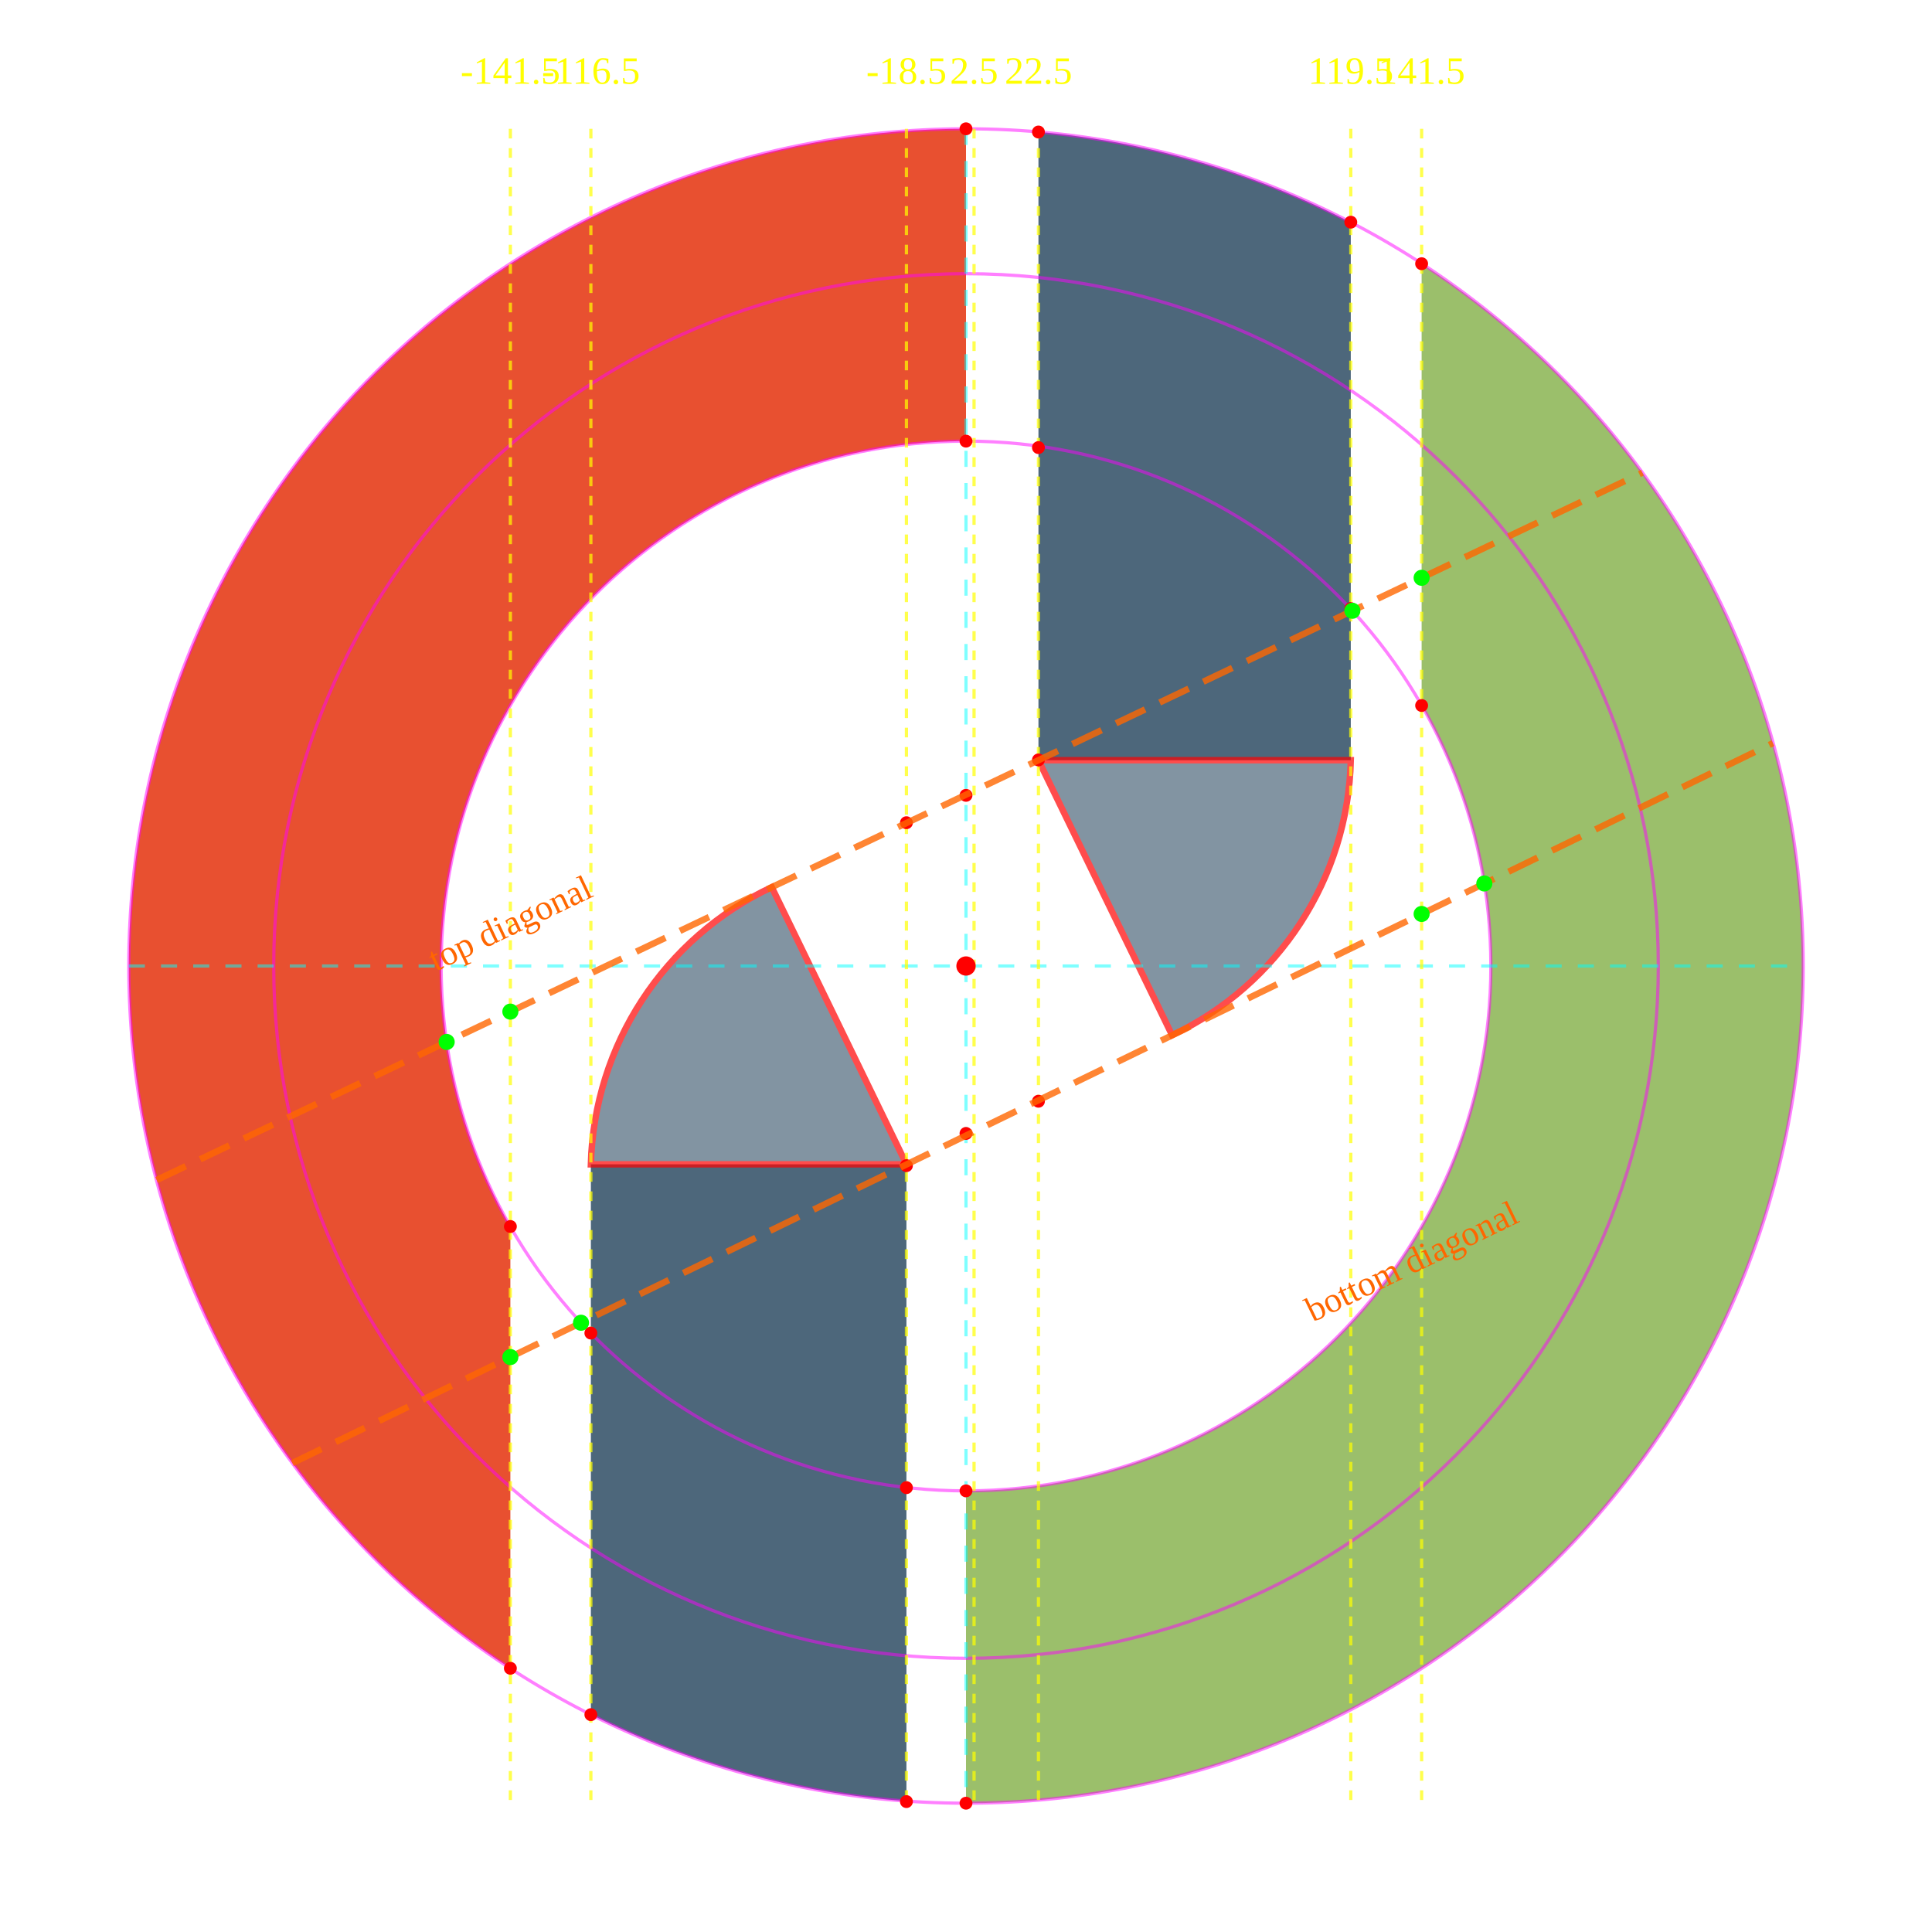
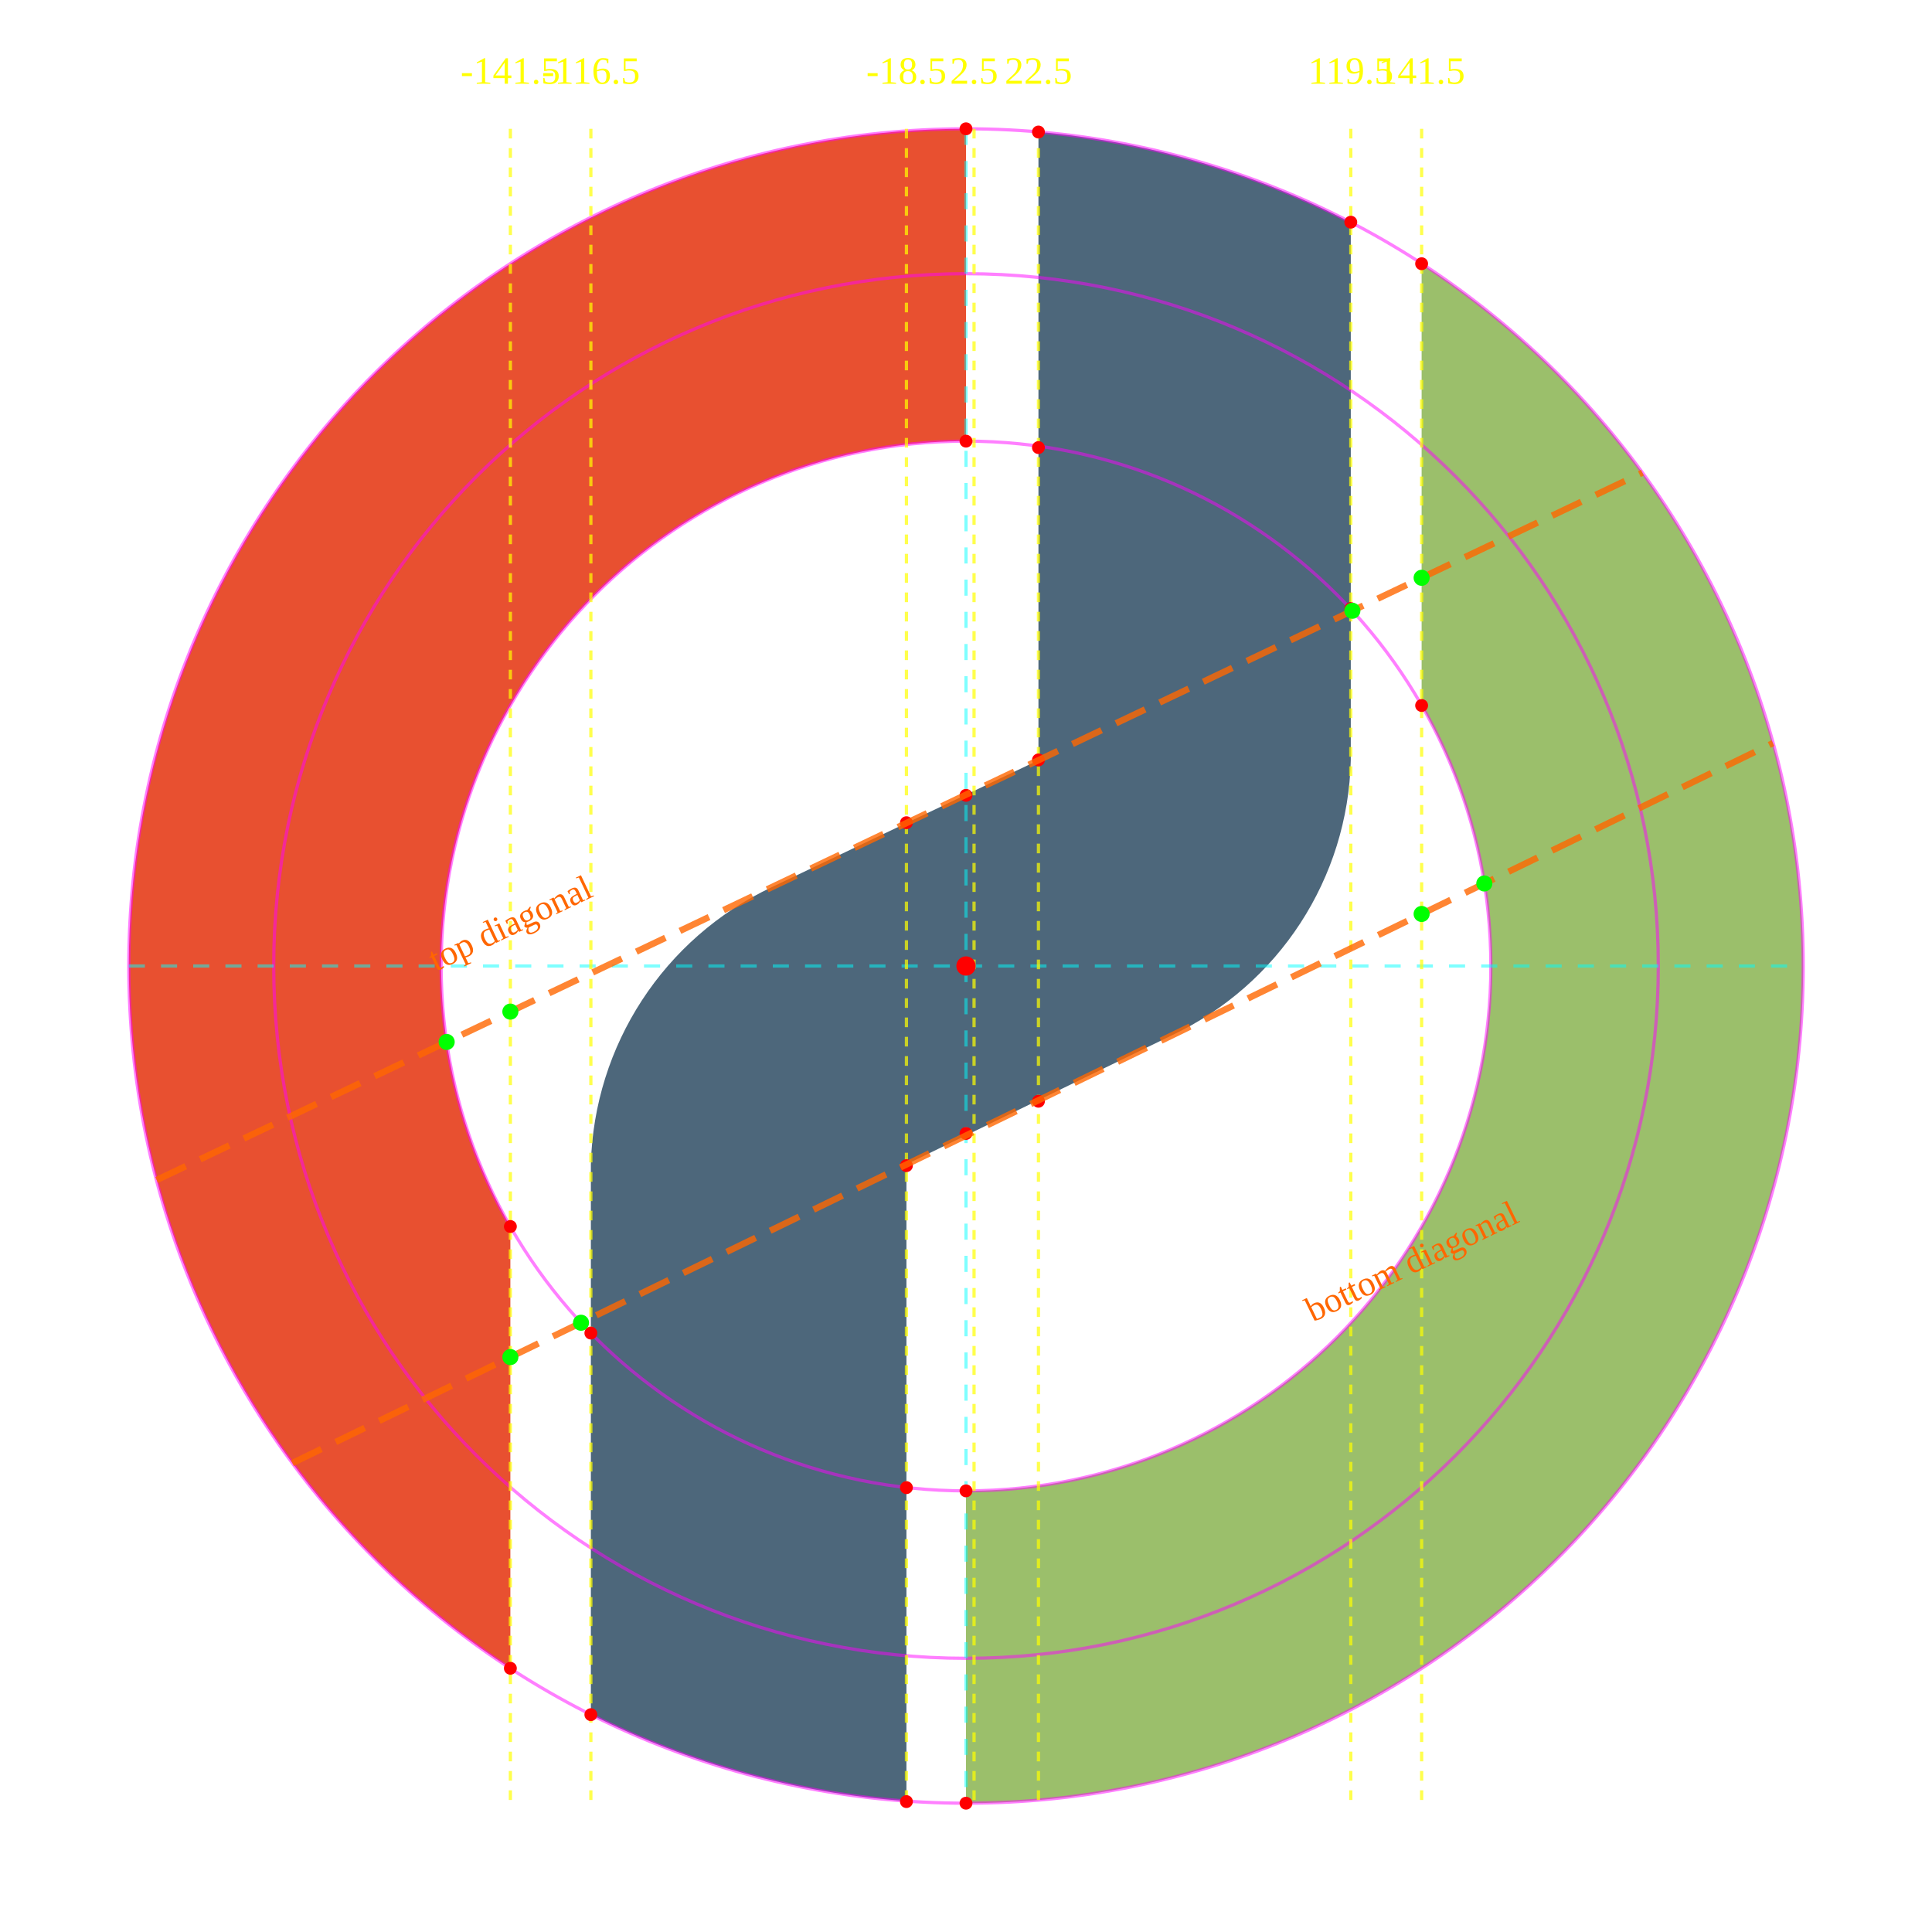
<svg xmlns="http://www.w3.org/2000/svg" viewBox="-300 -300 600 600">
  <defs>
    <style>
      .orange { fill: #E85030; }
      .green { fill: #9BBF6B; }
      .blue { fill: #4D677B; }
      .guide { stroke: #FF00FF; stroke-width: 1; fill: none; opacity: 0.5; }
      .guide-line { stroke: #00FFFF; stroke-width: 1; stroke-dasharray: 5,5; opacity: 0.5; }
      .guide-vertical { stroke: #FFFF00; stroke-width: 1; stroke-dasharray: 3,3; opacity: 0.7; }
      .guide-diagonal { stroke: #FF6600; stroke-width: 2; stroke-dasharray: 10,5; opacity: 0.8; }
      .guide-point { fill: #FF0000; }
      .diagonal-guide-point { fill: #FF0000; }
      .intersection-point { fill: #00FF00; }
      .reference-image { opacity: 0.3; }
      .pie-preview { fill: #4D677B; opacity: 0.7; stroke: #FF0000; stroke-width: 2; }
    </style>
  </defs>
  <path class="orange" d="     M 0 -260     L 0 -163     A 163 163 0 0 0 -141.5 80.9     L -141.5 218.1     A 260 260 0 0 1 0 -260     Z   " />
  <path class="green" d="     M 0 260     L 0 163     A 163 163 0 0 0 141.5 -80.9     L 141.5 -218.1     A 260 260 0 0 1 0 260     Z   " />
-   <path class="blue" d="     M 22.5 -259.02     A 260 260 0 0 1 119.5 -230.91     L 119.5 -63.91     L 22.5 -63.91     Z   " />
-   <path class="blue" d="     M -116.5 61.59     L -18.5 61.59     L -18.5 259.34     A 260 260 0 0 1 -116.5 232.44     Z   " />
-   <path class="pie-preview" d="     M -18.5 61.59     L -116.5 61.59     A 98 98 0 0 1 -60.33 -24.48     Z   " />
-   <path class="pie-preview" d="     M 22.5 -63.91     L 119.5 -63.91     A 97 97 0 0 1 64.01 21.49     Z   " />
+   <path class="blue" d="     M 22.5 -259.02     A 260 260 0 0 1 119.5 -230.91     L 119.5 -63.91     A 97 97 0 0 1 64.01 21.49     L -18.5 61.59     L -18.5 259.34     A 260 260 0 0 1 -116.5 232.44     L -116.5 61.59     A 98 98 0 0 1 -60.33 -24.48     L 22.5 -63.91     Z   " />
  <g id="guides">
    <circle class="guide" cx="0" cy="0" r="260" />
    <circle class="guide" cx="0" cy="0" r="163" />
    <circle class="guide" cx="0" cy="0" r="215" />
    <line class="guide-line" x1="-260" y1="0" x2="260" y2="0" />
    <line class="guide-line" x1="0" y1="-260" x2="0" y2="260" />
    <line class="guide-vertical" x1="-141.5" y1="-260" x2="-141.5" y2="260" />
    <text x="-141.5" y="-274" fill="#FFFF00" font-size="12" text-anchor="middle">-141.5</text>
    <line class="guide-vertical" x1="-116.5" y1="-260" x2="-116.5" y2="260" />
    <text x="-116.5" y="-274" fill="#FFFF00" font-size="12" text-anchor="middle">-116.5</text>
    <line class="guide-vertical" x1="-18.5" y1="-260" x2="-18.5" y2="260" />
    <text x="-18.5" y="-274" fill="#FFFF00" font-size="12" text-anchor="middle">-18.5</text>
    <line class="guide-vertical" x1="2.5" y1="-260" x2="2.5" y2="260" />
    <text x="2.5" y="-274" fill="#FFFF00" font-size="12" text-anchor="middle">2.5</text>
    <line class="guide-vertical" x1="22.5" y1="-260" x2="22.5" y2="260" />
    <text x="22.5" y="-274" fill="#FFFF00" font-size="12" text-anchor="middle">22.5</text>
    <line class="guide-vertical" x1="119.5" y1="-260" x2="119.5" y2="260" />
    <text x="119.5" y="-274" fill="#FFFF00" font-size="12" text-anchor="middle">119.5</text>
    <line class="guide-vertical" x1="141.5" y1="-260" x2="141.5" y2="260" />
    <text x="141.5" y="-274" fill="#FFFF00" font-size="12" text-anchor="middle">141.5</text>
    <circle class="guide-point" cx="0" cy="-260" r="2" />
    <circle class="guide-point" cx="0" cy="-163" r="2" />
    <circle class="guide-point" cx="0" cy="163" r="2" />
    <circle class="guide-point" cx="0" cy="260" r="2" />
    <circle class="guide-point" cx="0" cy="0" r="3" />
    <circle class="guide-point" cx="-141.5" cy="80.9" r="2" />
    <circle class="guide-point" cx="-141.5" cy="218.1" r="2" />
    <circle class="guide-point" cx="141.5" cy="-80.9" r="2" />
    <circle class="guide-point" cx="141.5" cy="-218.1" r="2" />
    <circle class="guide-point" cx="22.5" cy="-259" r="2" />
    <circle class="guide-point" cx="119.5" cy="-231" r="2" />
    <circle class="guide-point" cx="22.5" cy="-161" r="2" />
    <circle class="guide-point" cx="119.5" cy="-111" r="2" />
    <circle class="guide-point" cx="-18.5" cy="259.5" r="2" />
    <circle class="guide-point" cx="-116.5" cy="232.5" r="2" />
    <circle class="guide-point" cx="-18.5" cy="162" r="2" />
    <circle class="guide-point" cx="-116.5" cy="114" r="2" />
    <circle class="diagonal-guide-point" cx="-18.5" cy="-44.5" r="2" />
    <circle class="diagonal-guide-point" cx="0" cy="-53" r="2" />
    <circle class="diagonal-guide-point" cx="22.5" cy="-64" r="2" />
    <circle class="diagonal-guide-point" cx="-18.5" cy="62" r="2" />
    <circle class="diagonal-guide-point" cx="0" cy="52" r="2" />
    <circle class="diagonal-guide-point" cx="22.5" cy="42" r="2" />
    <line class="guide-diagonal" x1="-251.36" y1="66.47" x2="210.07" y2="-153.21" />
    <text x="-140" y="-10" fill="#FF6600" font-size="11" text-anchor="middle" transform="rotate(-25.5 -140 -10)">top diagonal</text>
    <line class="guide-diagonal" x1="-209.21" y1="154.38" x2="250.62" y2="-69.22" />
    <text x="140" y="95" fill="#FF6600" font-size="11" text-anchor="middle" transform="rotate(-25.9 140 95)">bottom diagonal</text>
    <circle class="intersection-point" cx="-161.28" cy="23.59" r="2.5" />
    <circle class="intersection-point" cx="119.99" cy="-110.32" r="2.5" />
    <circle class="intersection-point" cx="-119.56" cy="110.79" r="2.5" />
    <circle class="intersection-point" cx="160.97" cy="-25.63" r="2.5" />
    <circle class="intersection-point" cx="-141.5" cy="14.17" r="2.5" />
    <circle class="intersection-point" cx="-141.5" cy="121.45" r="2.5" />
    <circle class="intersection-point" cx="141.5" cy="-120.56" r="2.5" />
    <circle class="intersection-point" cx="141.5" cy="-16.16" r="2.5" />
  </g>
</svg>
